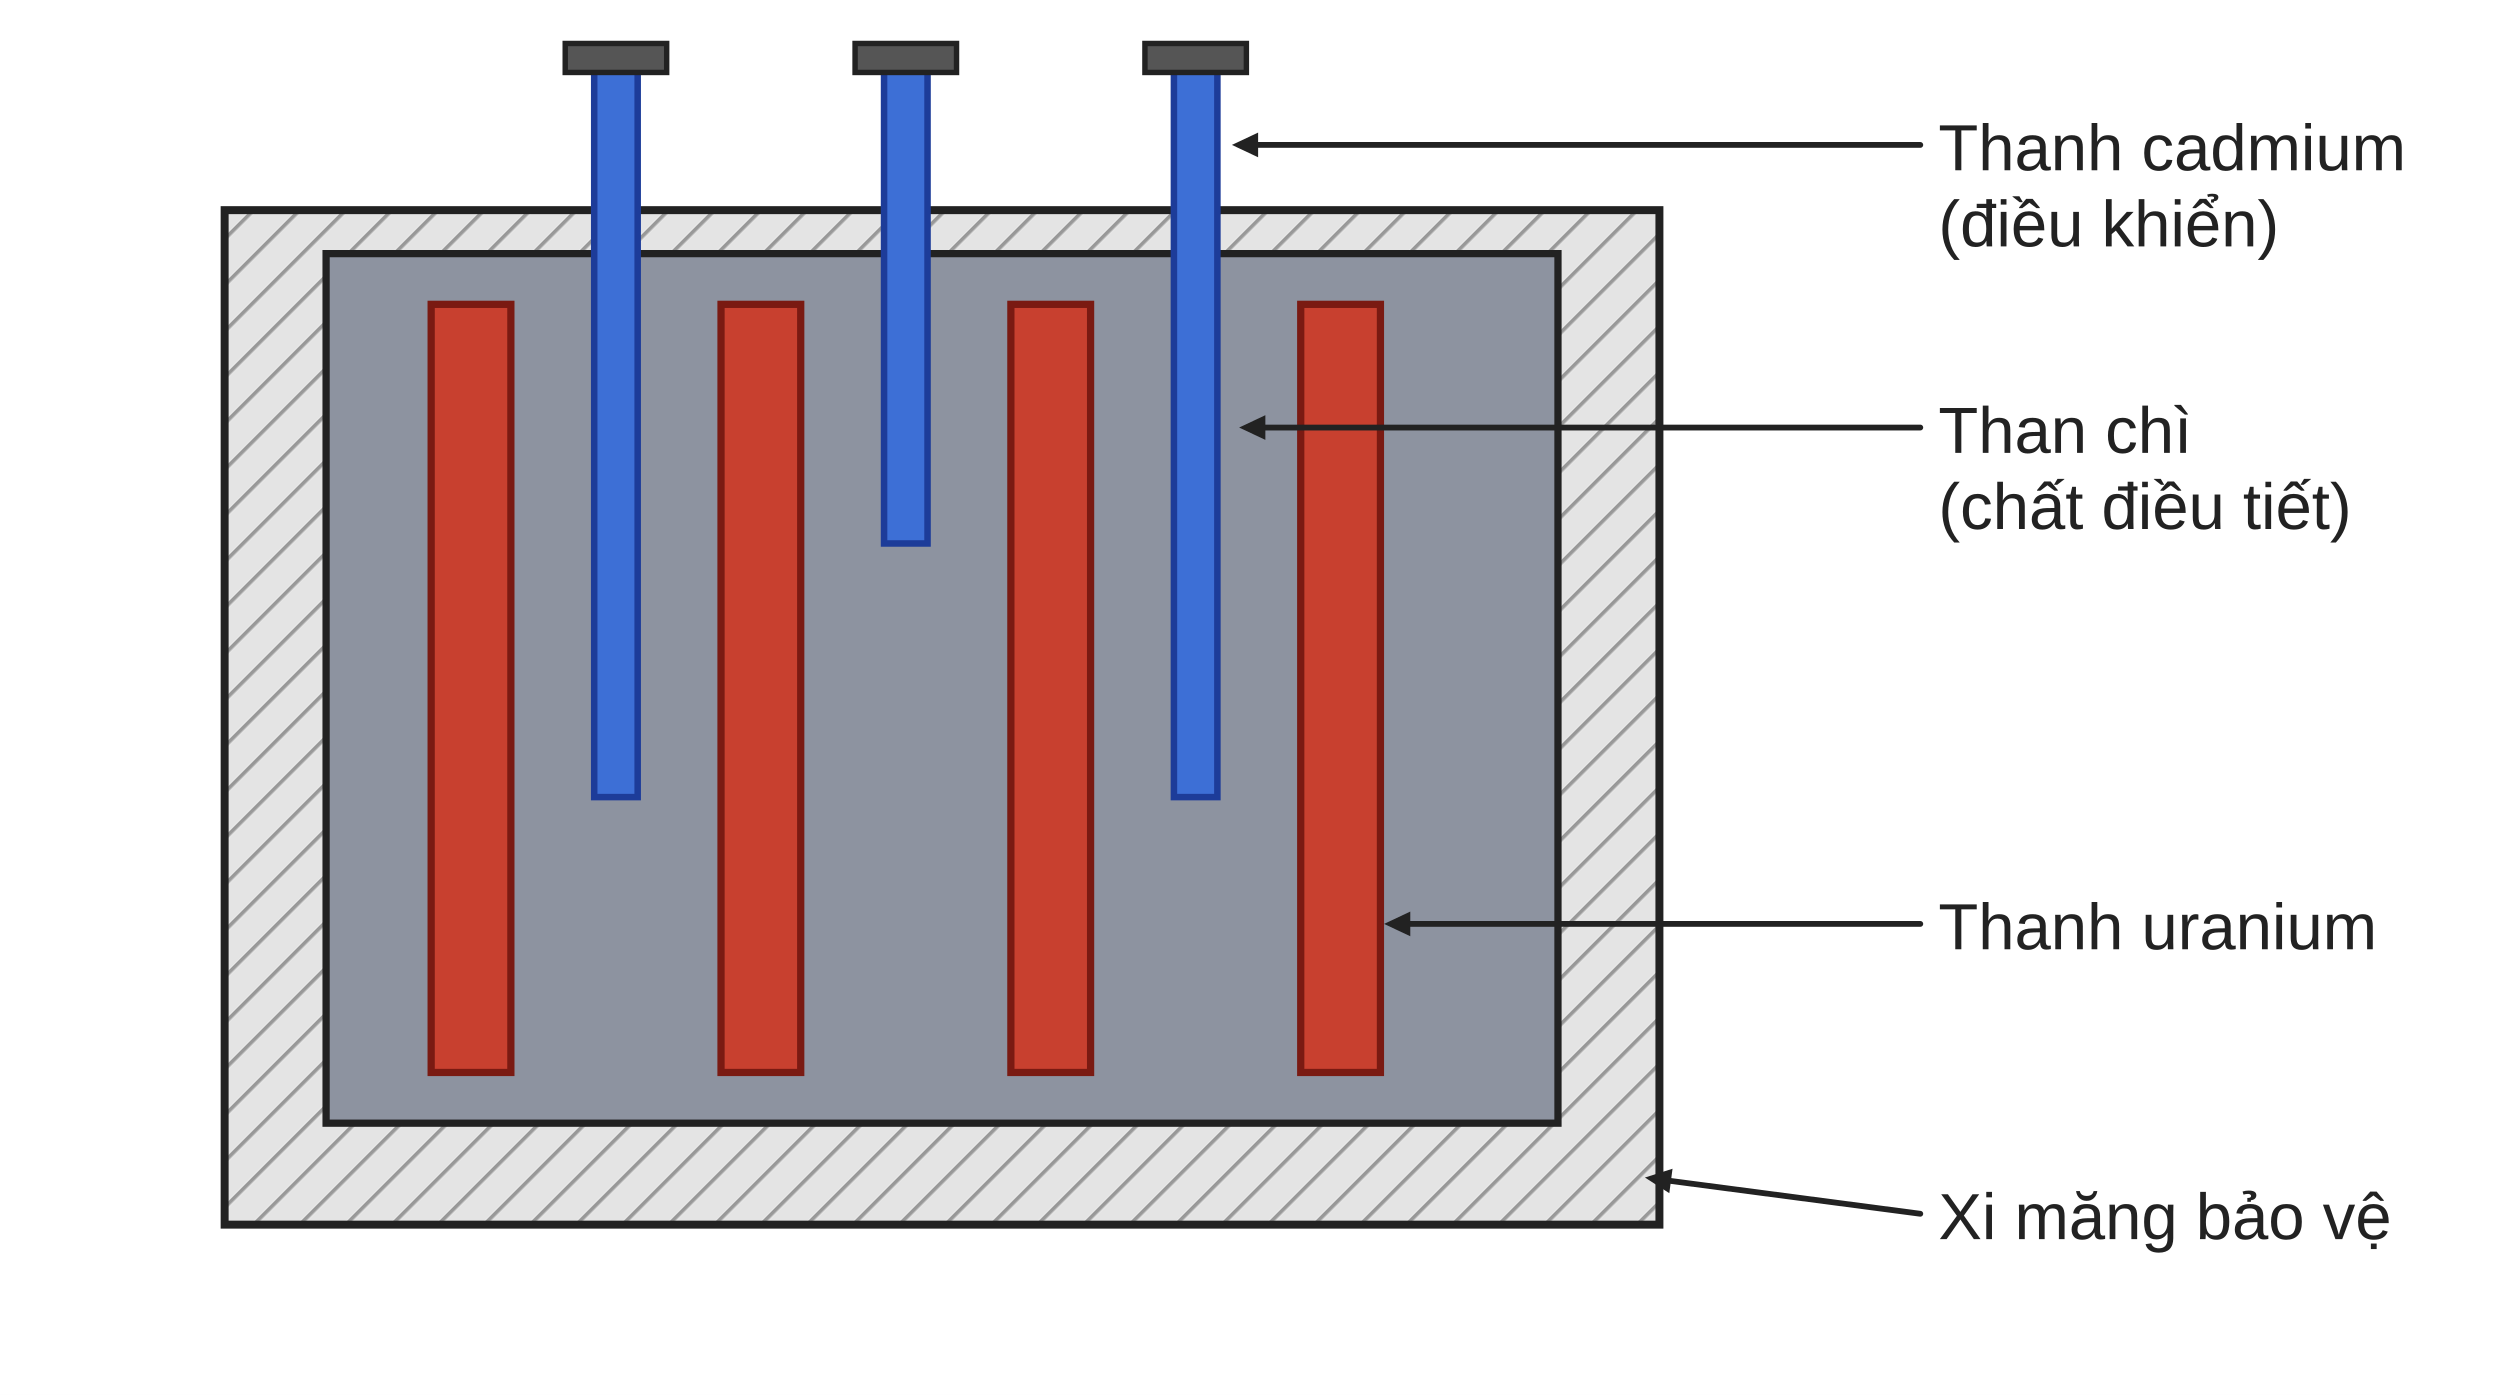
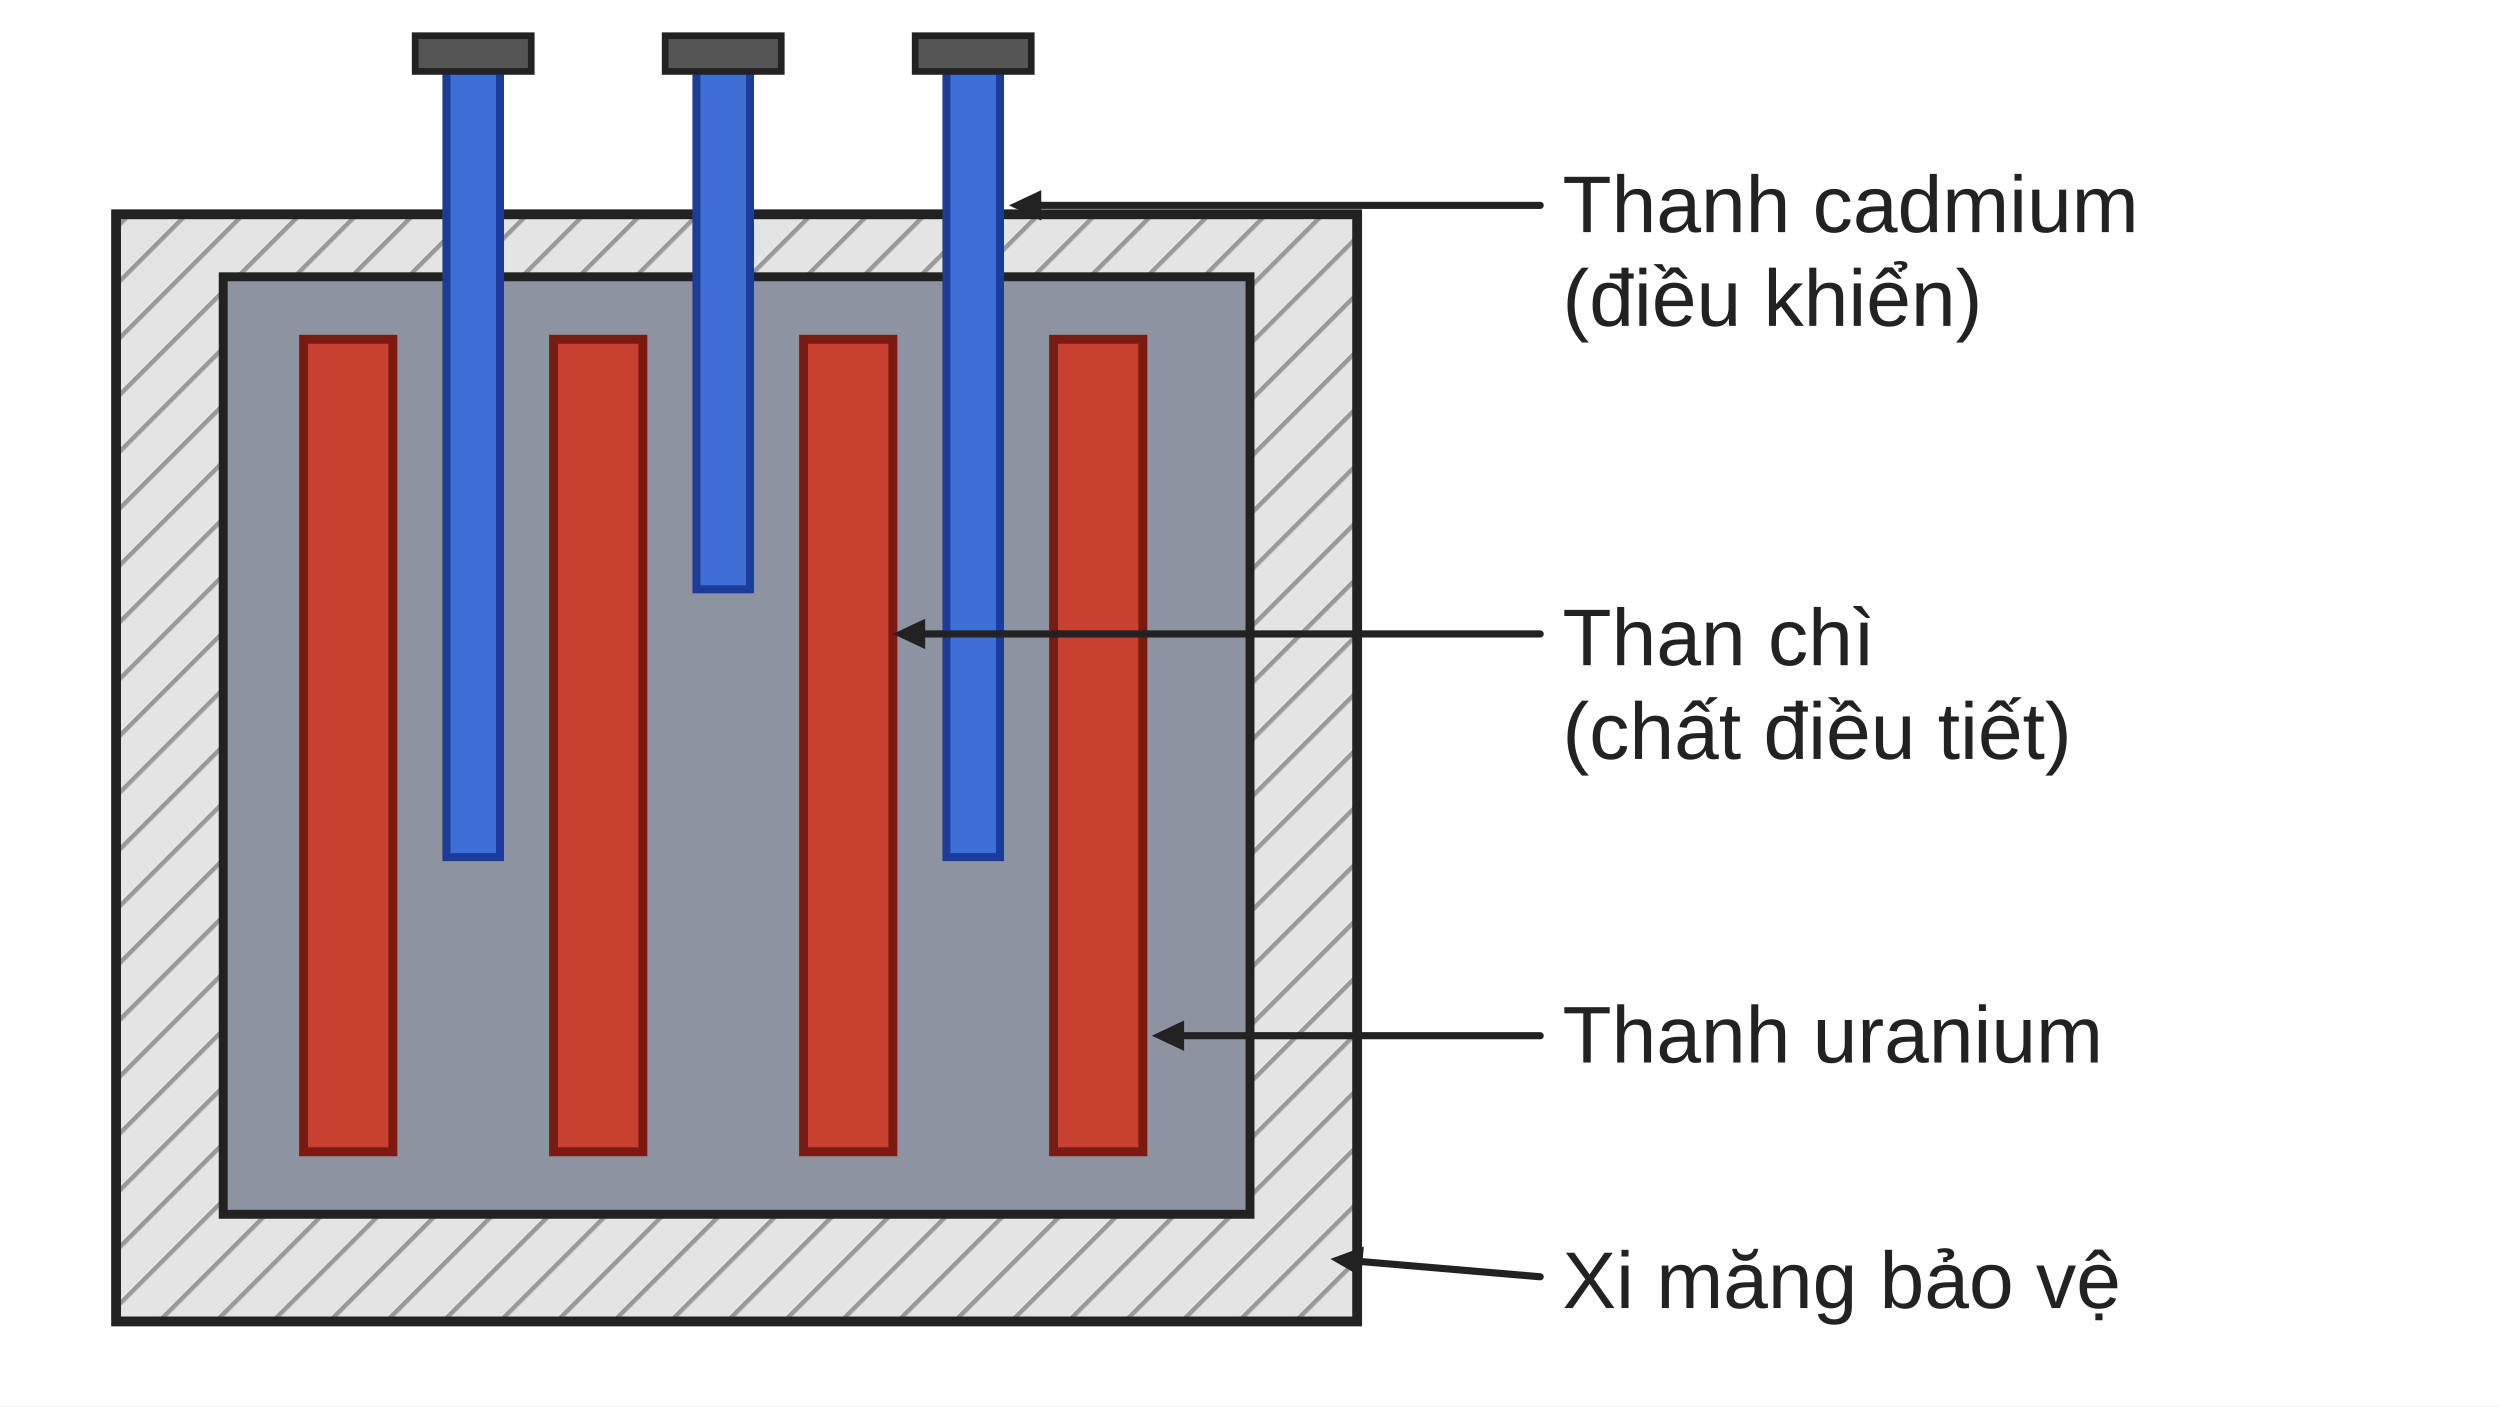
- <svg xmlns="http://www.w3.org/2000/svg" width="690" height="385" viewBox="0 0 690 385">
-   <rect width="690" height="385" fill="#fff" />
+ <svg xmlns="http://www.w3.org/2000/svg" width="560" height="315" viewBox="0 0 560 315">
+   <rect width="560" height="315" fill="#fff" />
  <defs>
    <pattern id="hx" width="9" height="9" patternUnits="userSpaceOnUse" patternTransform="rotate(45)">
      <rect width="9" height="9" fill="#e4e4e4" />
      <line x1="0" y1="0" x2="0" y2="9" stroke="#9a9a9a" stroke-width="2" />
    </pattern>
  </defs>
-   <rect x="62" y="58" width="396" height="280" fill="url(#hx)" stroke="#222" stroke-width="2.2" />
-   <rect x="90" y="70" width="340" height="240" fill="#8d93a0" stroke="#222" stroke-width="2" />
-   <rect x="119" y="84" width="22" height="212" fill="#c8402f" stroke="#7a1a12" stroke-width="2" />
-   <rect x="199" y="84" width="22" height="212" fill="#c8402f" stroke="#7a1a12" stroke-width="2" />
-   <rect x="279" y="84" width="22" height="212" fill="#c8402f" stroke="#7a1a12" stroke-width="2" />
-   <rect x="359" y="84" width="22" height="212" fill="#c8402f" stroke="#7a1a12" stroke-width="2" />
-   <rect x="164" y="18" width="12" height="202" fill="#3d6fd6" stroke="#1d3c99" stroke-width="1.8" />
-   <rect x="156" y="12" width="28" height="8" fill="#555" stroke="#222" stroke-width="1.5" />
-   <rect x="244" y="18" width="12" height="132" fill="#3d6fd6" stroke="#1d3c99" stroke-width="1.8" />
-   <rect x="236" y="12" width="28" height="8" fill="#555" stroke="#222" stroke-width="1.5" />
-   <rect x="324" y="18" width="12" height="202" fill="#3d6fd6" stroke="#1d3c99" stroke-width="1.8" />
-   <rect x="316" y="12" width="28" height="8" fill="#555" stroke="#222" stroke-width="1.5" />
-   <line x1="530" y1="255" x2="386.8" y2="255" stroke="#222" stroke-width="1.6" stroke-linecap="round" />
-   <polygon points="382,255 389.24,251.59 389.24,258.41" fill="#222" stroke="none" />
-   <text x="535" y="262" text-anchor="start" font-size="18" fill="#222" font-weight="normal" stroke="none" font-family="Arial, sans-serif">Thanh uranium</text>
-   <line x1="530" y1="118" x2="346.8" y2="118" stroke="#222" stroke-width="1.6" stroke-linecap="round" />
-   <polygon points="342,118 349.24,114.59 349.24,121.41" fill="#222" stroke="none" />
-   <text x="535" y="125" text-anchor="start" font-size="18" fill="#222" font-weight="normal" stroke="none" font-family="Arial, sans-serif">Than chì</text>
-   <text x="535" y="146" text-anchor="start" font-size="18" fill="#222" font-weight="normal" stroke="none" font-family="Arial, sans-serif">(chất điều tiết)</text>
-   <line x1="530" y1="40" x2="344.8" y2="40" stroke="#222" stroke-width="1.6" stroke-linecap="round" />
-   <polygon points="340,40 347.24,36.59 347.24,43.41" fill="#222" stroke="none" />
-   <text x="535" y="47" text-anchor="start" font-size="18" fill="#222" font-weight="normal" stroke="none" font-family="Arial, sans-serif">Thanh cadmium</text>
-   <text x="535" y="68" text-anchor="start" font-size="18" fill="#222" font-weight="normal" stroke="none" font-family="Arial, sans-serif">(điều khiển)</text>
-   <line x1="530" y1="335" x2="458.76" y2="325.63" stroke="#222" stroke-width="1.6" stroke-linecap="round" />
-   <polygon points="454,325 461.62,322.57 460.73,329.32" fill="#222" stroke="none" />
-   <text x="535" y="342" text-anchor="start" font-size="18" fill="#222" font-weight="normal" stroke="none" font-family="Arial, sans-serif">Xi măng bảo vệ</text>
+   <rect x="26" y="48" width="278" height="248" fill="url(#hx)" stroke="#222" stroke-width="2.2" />
+   <rect x="50" y="62" width="230" height="210" fill="#8d93a0" stroke="#222" stroke-width="2" />
+   <rect x="68" y="76" width="20" height="182" fill="#c8402f" stroke="#7a1a12" stroke-width="2" />
+   <rect x="124" y="76" width="20" height="182" fill="#c8402f" stroke="#7a1a12" stroke-width="2" />
+   <rect x="180" y="76" width="20" height="182" fill="#c8402f" stroke="#7a1a12" stroke-width="2" />
+   <rect x="236" y="76" width="20" height="182" fill="#c8402f" stroke="#7a1a12" stroke-width="2" />
+   <rect x="100" y="14" width="12" height="178" fill="#3d6fd6" stroke="#1d3c99" stroke-width="1.8" />
+   <rect x="93" y="8" width="26" height="8" fill="#555" stroke="#222" stroke-width="1.5" />
+   <rect x="156" y="14" width="12" height="118" fill="#3d6fd6" stroke="#1d3c99" stroke-width="1.8" />
+   <rect x="149" y="8" width="26" height="8" fill="#555" stroke="#222" stroke-width="1.5" />
+   <rect x="212" y="14" width="12" height="178" fill="#3d6fd6" stroke="#1d3c99" stroke-width="1.8" />
+   <rect x="205" y="8" width="26" height="8" fill="#555" stroke="#222" stroke-width="1.5" />
+   <line x1="345" y1="232" x2="262.8" y2="232" stroke="#222" stroke-width="1.6" stroke-linecap="round" />
+   <polygon points="258,232 265.24,228.59 265.24,235.41" fill="#222" stroke="none" />
+   <text x="350" y="238" text-anchor="start" font-size="18" fill="#222" font-weight="normal" stroke="none" font-family="Arial, sans-serif">Thanh uranium</text>
+   <line x1="345" y1="142" x2="204.8" y2="142" stroke="#222" stroke-width="1.6" stroke-linecap="round" />
+   <polygon points="200,142 207.24,138.59 207.24,145.41" fill="#222" stroke="none" />
+   <text x="350" y="149" text-anchor="start" font-size="18" fill="#222" font-weight="normal" stroke="none" font-family="Arial, sans-serif">Than chì</text>
+   <text x="350" y="170" text-anchor="start" font-size="18" fill="#222" font-weight="normal" stroke="none" font-family="Arial, sans-serif">(chất điều tiết)</text>
+   <line x1="345" y1="46" x2="230.8" y2="46" stroke="#222" stroke-width="1.6" stroke-linecap="round" />
+   <polygon points="226,46 233.24,42.59 233.24,49.41" fill="#222" stroke="none" />
+   <text x="350" y="52" text-anchor="start" font-size="18" fill="#222" font-weight="normal" stroke="none" font-family="Arial, sans-serif">Thanh cadmium</text>
+   <text x="350" y="73" text-anchor="start" font-size="18" fill="#222" font-weight="normal" stroke="none" font-family="Arial, sans-serif">(điều khiển)</text>
+   <line x1="345" y1="286" x2="302.78" y2="282.41" stroke="#222" stroke-width="1.6" stroke-linecap="round" />
+   <polygon points="298,282 305.5,279.22 304.92,286.01" fill="#222" stroke="none" />
+   <text x="350" y="293" text-anchor="start" font-size="18" fill="#222" font-weight="normal" stroke="none" font-family="Arial, sans-serif">Xi măng bảo vệ</text>
</svg>
